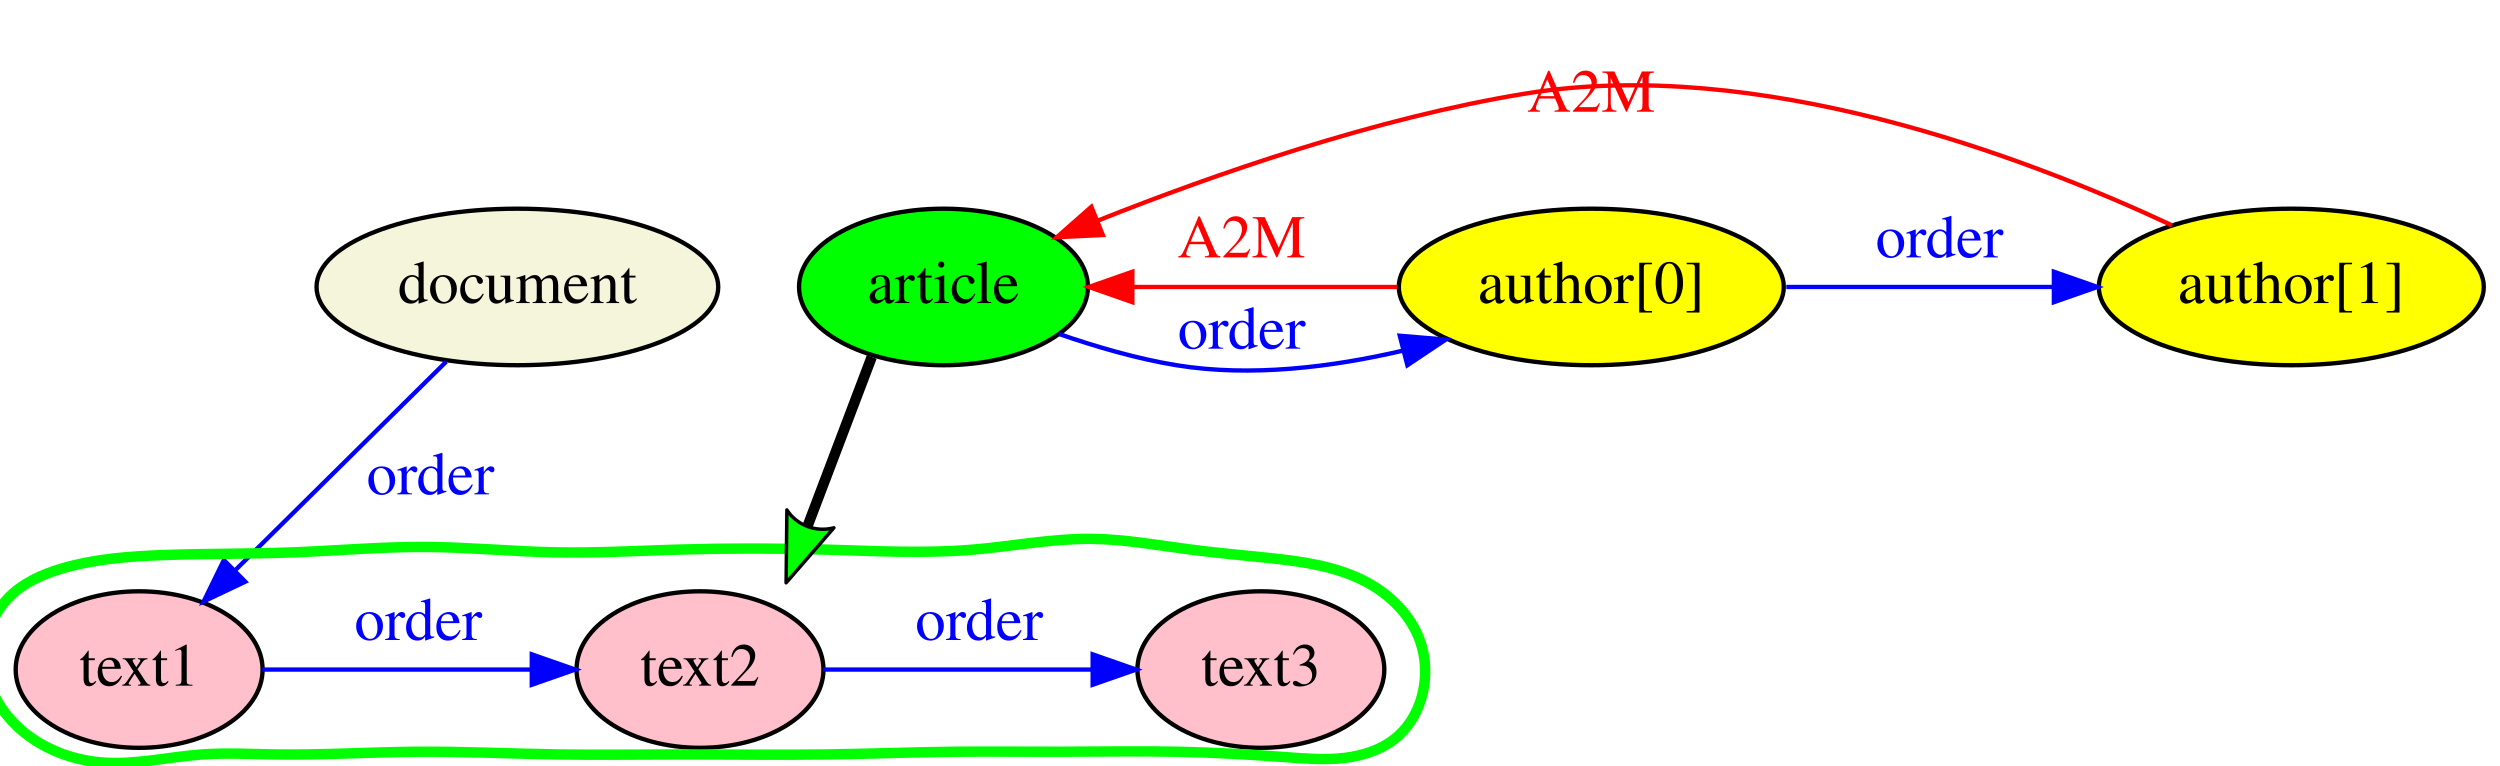
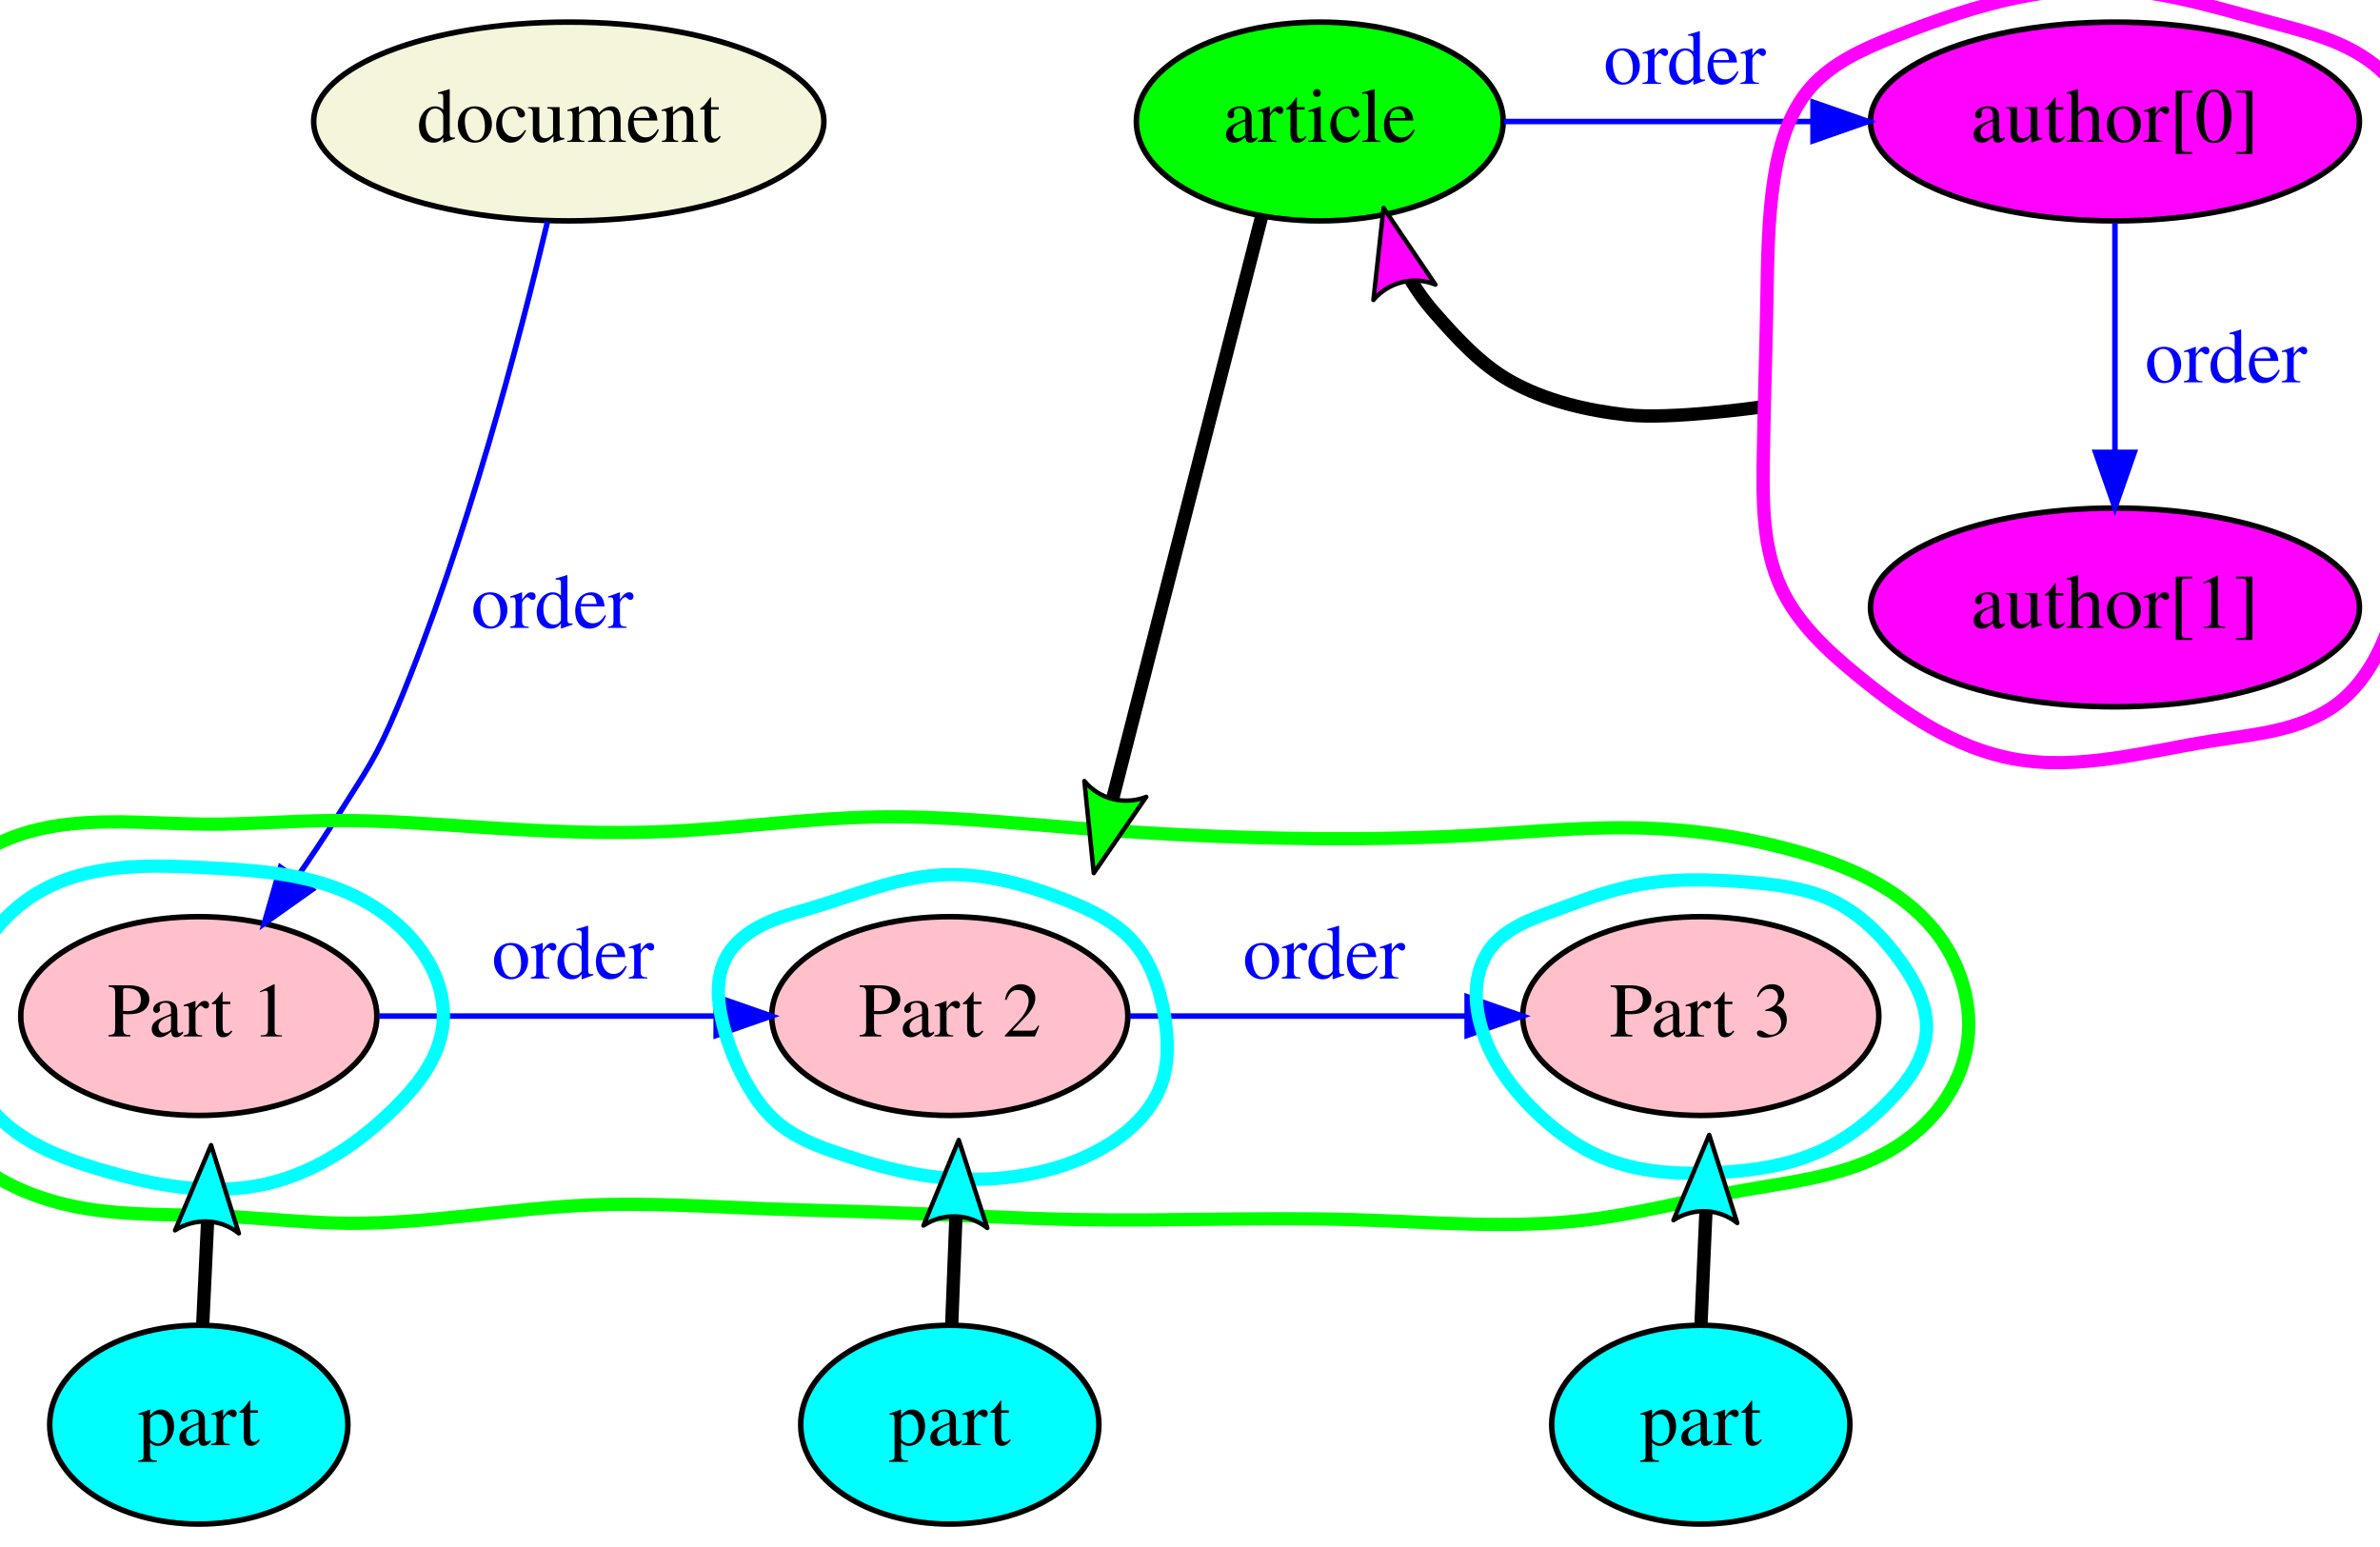
- <svg xmlns="http://www.w3.org/2000/svg" width="575pt" height="176pt" viewBox="0.00 0.00 575.00 176.00" id="svg3874" version="1.1">
-   <defs id="defs3995">
+ <svg xmlns="http://www.w3.org/2000/svg" width="431pt" height="280pt" viewBox="0.00 0.00 431.00 280.00" id="svg3105" version="1.1">
+   <defs id="defs3229">
    <marker orient="auto" refY="0.0" refX="0.0" id="Arrow2Mend" style="overflow:visible;">
-       <path id="path4046" style="fill-rule:evenodd;stroke-width:0.625;stroke-linejoin:round;" d="M 8.719,4.034 L -2.207,0.016 L 8.719,-4.002 C 6.973,-1.63 6.983,1.616 8.719,4.034 z " transform="scale(0.6) rotate(180) translate(0,0)" />
+       <path id="path4048" style="fill-rule:evenodd;stroke-width:0.625;stroke-linejoin:round;" d="M 8.719,4.034 L -2.207,0.016 L 8.719,-4.002 C 6.973,-1.63 6.983,1.616 8.719,4.034 z " transform="scale(0.6) rotate(180) translate(0,0)" />
    </marker>
  </defs>
-   <g id="graph0" class="graph" transform="scale(1 1) rotate(0) translate(4 172)">
-     <polygon fill="white" stroke="white" points="-4,4 -4,-172 571,-172 571,4 -4,4" id="polygon3879" />
+   <g id="graph0" class="graph" transform="scale(1 1) rotate(0) translate(4 276)">
+     <polygon fill="white" stroke="white" points="-4,4 -4,-276 427,-276 427,4 -4,4" id="polygon3110" />
    <g id="node1" class="node">
-       <ellipse fill="beige" stroke="black" cx="115" cy="-106" rx="46.196" ry="18" id="ellipse3884" d="m 161.196,-106 c 0,9.941 -20.683,18 -46.196,18 -25.514,0 -46.196,-8.059 -46.196,-18 0,-9.941 20.683,-18 46.196,-18 25.514,0 46.196,8.059 46.196,18 z" />
-       <text text-anchor="middle" x="115" y="-102.3" font-family="Times,serif" font-size="14.00" id="text3886">document</text>
+       <ellipse fill="beige" stroke="black" cx="99" cy="-254" rx="46.196" ry="18" id="ellipse3115" d="m 145.196,-254 c 0,9.941 -20.683,18 -46.196,18 -25.514,0 -46.196,-8.059 -46.196,-18 0,-9.941 20.683,-18 46.196,-18 25.514,0 46.196,8.059 46.196,18 z" />
+       <text text-anchor="middle" x="99" y="-250.3" font-family="Times,serif" font-size="14.00" id="text3117">document</text>
    </g>
    <g id="node5" class="node">
-       <ellipse fill="pink" stroke="black" cx="28" cy="-18" rx="28.395" ry="18" id="ellipse3891" d="M 56.395,-18 C 56.395,-8.059 43.682,0 28,0 12.318,0 -0.396,-8.059 -0.396,-18 c 0,-9.941 12.713,-18 28.396,-18 15.682,0 28.395,8.059 28.395,18 z" />
-       <text text-anchor="middle" x="28" y="-14.3" font-family="Times,serif" font-size="14.00" id="text3893">text1</text>
+       <ellipse fill="pink" stroke="black" cx="32" cy="-92" rx="32.246" ry="18" id="ellipse3122" d="m 64.246,-92 c 0,9.941 -14.437,18 -32.246,18 -17.809,0 -32.246,-8.059 -32.246,-18 0,-9.941 14.437,-18 32.246,-18 17.809,0 32.246,8.059 32.246,18 z" />
+       <text text-anchor="middle" x="32" y="-88.3" font-family="Times,serif" font-size="14.00" id="text3124">Part 1</text>
    </g>
    <g id="edge6" class="edge">
-       <path fill="none" stroke="blue" d="M98.636,-88.824C84.971,-75.317 65.359,-55.929 50.266,-41.01" id="path3898" />
-       <polygon fill="blue" stroke="blue" points="52.412,-38.21 42.84,-33.669 47.491,-43.189 52.412,-38.21" id="polygon3900" />
-       <text text-anchor="middle" x="95" y="-58.3" font-family="Times,serif" font-size="14.00" fill="blue" id="text3902">order</text>
+       <path fill="none" stroke="blue" d="M95.153,-235.882C90.136,-214.771 80.506,-178 68,-148 64.097,-138.636 62.402,-136.587 57,-128 54.719,-124.374 52.204,-120.615 49.675,-116.965" id="path3129" />
+       <polygon fill="blue" stroke="blue" points="52.495,-114.889 43.853,-108.76 46.786,-118.94 52.495,-114.889" id="polygon3131" />
+       <text text-anchor="middle" x="96" y="-162.3" font-family="Times,serif" font-size="14.00" fill="blue" id="text3133">order</text>
    </g>
    <g id="node6" class="node">
-       <ellipse fill="pink" stroke="black" cx="157" cy="-18" rx="28.395" ry="18" id="ellipse3907" d="m 185.395,-18 c 0,9.941 -12.713,18 -28.395,18 -15.682,0 -28.395,-8.059 -28.395,-18 0,-9.941 12.713,-18 28.395,-18 15.682,0 28.395,8.059 28.395,18 z" />
-       <text text-anchor="middle" x="157" y="-14.3" font-family="Times,serif" font-size="14.00" id="text3909">text2</text>
+       <ellipse fill="pink" stroke="black" cx="168" cy="-92" rx="32.246" ry="18" id="ellipse3138" d="m 200.246,-92 c 0,9.941 -14.437,18 -32.246,18 -17.809,0 -32.246,-8.059 -32.246,-18 0,-9.941 14.437,-18 32.246,-18 17.809,0 32.246,8.059 32.246,18 z" />
+       <text text-anchor="middle" x="168" y="-88.3" font-family="Times,serif" font-size="14.00" id="text3140">Part 2</text>
    </g>
    <g id="node7" class="node">
-       <ellipse fill="pink" stroke="black" cx="286" cy="-18" rx="28.395" ry="18" id="ellipse3914" d="m 314.396,-18 c 0,9.941 -12.713,18 -28.395,18 -15.682,0 -28.395,-8.059 -28.395,-18 0,-9.941 12.713,-18 28.395,-18 15.682,0 28.395,8.059 28.395,18 z" />
-       <text text-anchor="middle" x="286" y="-14.3" font-family="Times,serif" font-size="14.00" id="text3916">text3</text>
+       <ellipse fill="pink" stroke="black" cx="304" cy="-92" rx="32.246" ry="18" id="ellipse3145" d="m 336.246,-92 c 0,9.941 -14.437,18 -32.246,18 -17.809,0 -32.246,-8.059 -32.246,-18 0,-9.941 14.437,-18 32.246,-18 17.809,0 32.246,8.059 32.246,18 z" />
+       <text text-anchor="middle" x="304" y="-88.3" font-family="Times,serif" font-size="14.00" id="text3147">Part 3</text>
    </g>
-     <g id="node2" class="node" style="fill:#00ff00;fill-opacity:1">
-       <ellipse fill="green" stroke="black" cx="213" cy="-106" rx="33.221" ry="18" id="ellipse3921" d="m 246.221,-106 c 0,9.941 -14.873,18 -33.221,18 -18.347,0 -33.221,-8.059 -33.221,-18 0,-9.941 14.873,-18 33.221,-18 18.347,0 33.221,8.059 33.221,18 z" style="fill:#00ff00;fill-opacity:1" />
-       <text x="213" y="-102.3" font-size="14.00" id="text3923" style="font-size:14px;text-anchor:middle;fill:#000000;fill-opacity:1;font-family:'Times,serif'">article</text>
+     <g id="node2" class="node">
+       <ellipse cx="235" cy="-254" rx="33.221" ry="18" id="ellipse3152" d="m 268.221,-254 c 0,9.941 -14.873,18 -33.221,18 -18.347,0 -33.221,-8.059 -33.221,-18 0,-9.941 14.873,-18 33.221,-18 18.347,0 33.221,8.059 33.221,18 z" style="fill:#00ff00;fill-opacity:1" stroke="black" fill="green" />
+       <text x="235" y="-250.3" font-size="14.00" id="text3154" text-anchor="middle" font-family="Times,serif">article</text>
+       <g id="g5261">
+         <path style="font-size:medium;font-style:normal;font-variant:normal;font-weight:normal;font-stretch:normal;text-indent:0;text-align:start;text-decoration:none;line-height:normal;letter-spacing:normal;word-spacing:normal;text-transform:none;direction:ltr;block-progression:tb;writing-mode:lr-tb;text-anchor:start;baseline-shift:baseline;color:#000000;fill:#000000;fill-opacity:1;stroke:none;stroke-width:3;marker:none;visibility:visible;display:inline;overflow:visible;enable-background:accumulate;font-family:Sans;-inkscape-font-specification:Sans" d="m 248.475,-235.625 -2.275,0.725 c 0,0 1.797,5.686 3.325,8.575 1.449,2.739 3.228,5.317 5.275,7.65 4.13,4.708 8.552,9.635 14.25,12.8 6.542,3.634 14.046,5.38 21.35,6.2 4.209,0.473 10.255,0.089 15.325,-0.375 5.07,-0.464 9.15,-1.025 9.15,-1.025 l -0.35,-2.375 c 0,0 -3.994,0.567 -9,1.025 -5.006,0.458 -11.043,0.777 -14.85,0.35 -7.112,-0.798 -14.309,-2.489 -20.45,-5.9 -5.23,-2.905 -9.511,-7.586 -13.625,-12.275 -1.919,-2.187 -3.587,-4.623 -4.95,-7.2 -1.269,-2.399 -3.175,-8.175 -3.175,-8.175 z" id="path5075" />
+         <path d="m 244.715,-221.675 1.835,-16.663 9.397,13.882 c -3.92,-1.619 -8.453,-0.482 -11.232,2.781 z" style="fill-rule:evenodd;stroke-width:0.8;stroke-linejoin:round;stroke-miterlimit:4;stroke-dasharray:none;stroke:#000000;stroke-opacity:1;fill:#ff00ff;fill-opacity:1" id="path5267" />
+       </g>
    </g>
-     <g id="node3" class="node">
-       <ellipse fill="yellow" stroke="black" cx="362" cy="-106" rx="44.271" ry="18" id="ellipse3928" d="m 406.271,-106 c 0,9.941 -19.821,18 -44.271,18 -24.45,0 -44.271,-8.059 -44.271,-18 0,-9.941 19.821,-18 44.271,-18 24.45,0 44.271,8.059 44.271,18 z" />
-       <text text-anchor="middle" x="362" y="-102.3" font-family="Times,serif" font-size="14.00" id="text3930">author[0]</text>
+     <g id="node3" class="node" style="stroke:#000000;stroke-opacity:1;fill:#ff02fd;fill-opacity:1">
+       <ellipse fill="yellow" stroke="black" cx="379" cy="-254" rx="44.271" ry="18" id="ellipse3159" d="m 423.271,-254 c 0,9.941 -19.821,18 -44.271,18 -24.45,0 -44.271,-8.059 -44.271,-18 0,-9.941 19.821,-18 44.271,-18 24.45,0 44.271,8.059 44.271,18 z" style="stroke:#000000;stroke-opacity:1;fill:#ff02fd;fill-opacity:1" />
+       <text text-anchor="middle" x="379" y="-250.3" font-family="Times,serif" font-size="14.00" id="text3161" style="stroke:#000000;stroke-opacity:1;fill:#000000;fill-opacity:1;stroke-width:0;stroke-miterlimit:4;stroke-dasharray:none">author[0]</text>
    </g>
    <g id="edge7" class="edge">
-       <path fill="none" stroke="red" d="M256.672,-106C275.773,-106 298.158,-106 317.368,-106" id="path3935" />
-       <polygon fill="red" stroke="red" points="256.439,-102.5 246.439,-106 256.438,-109.5 256.439,-102.5" id="polygon3937" />
-       <text text-anchor="middle" x="281.577" y="-112.8" font-family="Times,serif" font-size="14.00" fill="red" id="text3939">A2M</text>
-     </g>
-     <g id="edge9" class="edge">
-       <path fill="none" stroke="blue" d="M239.549,-95.191C248.038,-92.251 257.571,-89.472 266.577,-88 283.662,-85.207 302.394,-87.551 318.703,-91.36" id="path3944" />
-       <polygon fill="blue" stroke="blue" points="317.951,-94.78 328.508,-93.888 319.699,-88.002 317.951,-94.78" id="polygon3946" />
-       <text text-anchor="middle" x="281.577" y="-91.8" font-family="Times,serif" font-size="14.00" fill="blue" id="text3948">order</text>
+       <path fill="none" stroke="blue" d="M268.398,-254C284.943,-254 305.347,-254 324.107,-254" id="path3166" />
+       <polygon fill="blue" stroke="blue" points="324.325,-257.5 334.325,-254 324.325,-250.5 324.325,-257.5" id="polygon3168" />
+       <text text-anchor="middle" x="301.077" y="-260.8" font-family="Times,serif" font-size="14.00" fill="blue" id="text3170">order</text>
    </g>
    <g id="node4" class="node">
-       <ellipse fill="yellow" stroke="black" cx="523" cy="-106" rx="44.271" ry="18" id="ellipse3953" d="m 567.271,-106 c 0,9.941 -19.821,18 -44.271,18 -24.45,0 -44.271,-8.059 -44.271,-18 0,-9.941 19.821,-18 44.271,-18 24.45,0 44.271,8.059 44.271,18 z" />
-       <text text-anchor="middle" x="523" y="-102.3" font-family="Times,serif" font-size="14.00" id="text3955">author[1]</text>
+       <ellipse fill="yellow" stroke="black" cx="379" cy="-166" rx="44.271" ry="18" id="ellipse3175" d="m 423.271,-166 c 0,9.941 -19.821,18 -44.271,18 -24.45,0 -44.271,-8.059 -44.271,-18 0,-9.941 19.821,-18 44.271,-18 24.45,0 44.271,8.059 44.271,18 z" style="fill:#ff00ff;fill-opacity:1" />
+       <text text-anchor="middle" x="379" y="-162.3" font-family="Times,serif" font-size="14.00" id="text3177">author[1]</text>
+       <path style="fill:none;stroke:#00ff00;stroke-width:3;stroke-linecap:butt;stroke-linejoin:miter;stroke-miterlimit:4;stroke-opacity:1;stroke-dasharray:none" d="m -7.391,195.602 c -6.124,5.469 -9.585,13.368 -11.498,21.353 -2.064,8.617 -2.505,17.781 0,26.28 2.266,7.688 6.936,14.635 13.14,19.71 7.206,5.894 16.27,9.187 25.459,10.676 9.751,1.581 19.696,1.237 29.566,1.643 9.863,0.405 19.694,1.561 29.566,1.643 18.127,0.15 36.093,-3.322 54.204,-4.106 13.409,-0.581 26.83,0.313 40.242,0.821 9.032,0.342 18.069,0.51 27.102,0.821 14.785,0.509 29.557,1.403 44.348,1.643 20.53,0.332 41.071,-0.596 61.595,0 17.808,0.517 35.701,2.177 53.382,0 11.62,-1.431 22.97,-4.5 34.493,-6.57 10.896,-1.957 22.209,-3.101 32.029,-8.213 4.649,-2.42 8.868,-5.71 12.181,-9.771 3.313,-4.061 5.706,-8.902 6.708,-14.046 1.85,-9.496 -1.238,-19.636 -7.391,-27.102 -7.367,-8.938 -18.457,-13.968 -29.566,-17.247 -12.515,-3.694 -25.553,-5.545 -38.599,-5.749 -11.786,-0.184 -23.546,0.965 -35.314,1.643 -9.297,0.535 -18.61,0.776 -27.923,0.821 -21.101,0.102 -42.202,-0.802 -63.237,-2.464 -14.766,-1.166 -29.538,-2.707 -44.348,-2.464 -15.916,0.262 -31.731,2.583 -47.633,3.285 -13.41,0.592 -26.846,0.032 -40.242,-0.821 -12.036,-0.767 -24.075,-1.771 -36.136,-1.643 -9.312,0.099 -18.611,0.874 -27.923,0.821 -10.411,-0.059 -20.86,-1.151 -31.208,0 -8.318,0.925 -16.752,3.459 -22.995,9.034" id="path4861" transform="matrix(0.8,0,0,0.8,-4,-276)" />
+       <g id="g5059">
+         <path style="font-size:medium;font-style:normal;font-variant:normal;font-weight:normal;font-stretch:normal;text-indent:0;text-align:start;text-decoration:none;line-height:normal;letter-spacing:normal;word-spacing:normal;text-transform:none;direction:ltr;block-progression:tb;writing-mode:lr-tb;text-anchor:start;baseline-shift:baseline;color:#000000;fill:#000000;fill-opacity:1;stroke:none;stroke-width:3;marker:none;visibility:visible;display:inline;overflow:visible;enable-background:accumulate;font-family:Sans;-inkscape-font-specification:Sans" d="m 223.4,-237.425 -29.725,116.15 2.325,0.6 29.725,-116.15 -2.325,-0.6 z" id="path4873" />
+         <path d="m 203.58,-131.693 -9.507,13.807 -1.703,-16.677 c 2.686,3.282 7.217,4.427 11.21,2.87 z" style="fill-rule:evenodd;stroke-width:0.8;stroke-linejoin:round;stroke-miterlimit:4;stroke-dasharray:none;stroke:#000000;stroke-opacity:1;fill-opacity:1;fill:#00ff00" id="path5065" />
+       </g>
    </g>
    <g id="edge8" class="edge">
-       <path fill="none" stroke="red" d="M248.679,-121.336C275.233,-131.883 312.668,-144.948 347,-150.5 400.359,-159.128 461.213,-136.225 495.573,-120.165" id="path3960" />
-       <polygon fill="red" stroke="red" points="249.647,-117.952 239.064,-117.439 247.017,-124.439 249.647,-117.952" id="polygon3962" />
-       <text text-anchor="middle" x="362" y="-146.3" font-family="Times,serif" font-size="14.00" fill="red" id="text3964">A2M</text>
-     </g>
-     <g id="edge10" class="edge">
-       <path fill="none" stroke="blue" d="M406.847,-106C425.863,-106 448.205,-106 468.188,-106" id="path3969" />
-       <polygon fill="blue" stroke="blue" points="468.393,-109.5 478.393,-106 468.393,-102.5 468.393,-109.5" id="polygon3971" />
-       <text text-anchor="middle" x="442.077" y="-112.8" font-family="Times,serif" font-size="14.00" fill="blue" id="text3973">order</text>
+       <path fill="none" stroke="blue" d="M379,-235.597C379,-223.746 379,-207.817 379,-194.292" id="path3182" />
+       <polygon fill="blue" stroke="blue" points="382.5,-194.084 379,-184.084 375.5,-194.084 382.5,-194.084" id="polygon3184" />
+       <text x="399.11" y="-206.765" font-size="14.00" id="text3186" style="font-size:14px;text-anchor:middle;fill:#0000ff;font-family:'Times,serif'">order</text>
    </g>
    <g id="edge4" class="edge">
-       <path fill="none" stroke="blue" d="M56.31,-18C74.499,-18 98.366,-18 118.297,-18" id="path3978" />
-       <polygon fill="blue" stroke="blue" points="118.311,-21.5 128.311,-18 118.311,-14.5 118.311,-21.5" id="polygon3980" />
-       <text text-anchor="middle" x="92.201" y="-24.8" font-family="Times,serif" font-size="14.00" fill="blue" id="text3982">order</text>
+       <path fill="none" stroke="blue" d="M64.575,-92C82.827,-92 105.802,-92 125.46,-92" id="path3191" />
+       <polygon fill="blue" stroke="blue" points="125.69,-95.5 135.69,-92 125.69,-88.5 125.69,-95.5" id="polygon3193" />
+       <text text-anchor="middle" x="99.751" y="-98.8" font-family="Times,serif" font-size="14.00" fill="blue" id="text3195">order</text>
+     </g>
+     <g id="node8" class="node">
+       <ellipse fill="cyan" stroke="black" cx="32" cy="-18" rx="27" ry="18" id="ellipse3200" d="M 59,-18 C 59,-8.059 46.912,0 32,0 17.088,0 5,-8.059 5,-18 c 0,-9.941 12.088,-18 27,-18 14.912,0 27,8.059 27,18 z" />
+       <text text-anchor="middle" x="32" y="-14.3" font-family="Times,serif" font-size="14.00" id="text3202">part</text>
    </g>
    <g id="edge5" class="edge">
-       <path fill="none" stroke="blue" d="M185.31,-18C203.499,-18 227.366,-18 247.297,-18" id="path3987" />
-       <polygon fill="blue" stroke="blue" points="247.311,-21.5 257.311,-18 247.311,-14.5 247.311,-21.5" id="polygon3989" />
-       <text text-anchor="middle" x="221.201" y="-24.8" font-family="Times,serif" font-size="14.00" fill="blue" id="text3991">order</text>
+       <path fill="none" stroke="blue" d="M200.575,-92C218.827,-92 241.802,-92 261.46,-92" id="path3207" />
+       <polygon fill="blue" stroke="blue" points="261.69,-95.5 271.69,-92 261.69,-88.5 261.69,-95.5" id="polygon3209" />
+       <text text-anchor="middle" x="235.751" y="-98.8" font-family="Times,serif" font-size="14.00" fill="blue" id="text3211">order</text>
    </g>
-     <path style="fill:none;stroke:#00ff00;stroke-width:3;stroke-linecap:butt;stroke-linejoin:miter;stroke-miterlimit:4;stroke-opacity:1;stroke-dasharray:none" d="m 2.324,171.966 c -3.255,3.405 -5.409,7.826 -6.191,12.471 -0.782,4.645 -0.205,9.496 1.543,13.87 2.627,6.573 7.823,11.942 13.945,15.495 5.416,3.143 11.575,4.952 17.819,5.423 9.575,0.722 19.088,-1.64 28.666,-2.324 6.958,-0.497 13.944,-0.106 20.918,0 13.689,0.209 27.371,-0.678 41.062,-0.775 13.432,-0.095 26.856,0.569 40.287,0.775 11.62,0.178 23.242,0.012 34.864,0 14.204,-0.015 28.409,0.2 42.611,0 12.139,-0.171 24.273,-0.644 36.413,-0.775 10.071,-0.108 20.143,0.019 30.215,0 11.363,-0.022 22.728,-0.231 34.089,0 10.342,0.21 20.674,0.786 30.99,1.549 5.671,0.42 11.383,0.896 17.029,0.222 5.646,-0.674 11.301,-2.596 15.51,-6.419 3.565,-3.238 5.91,-7.699 6.973,-12.396 1.099,-4.855 0.864,-10.02 -0.775,-14.72 -2.588,-7.422 -8.552,-13.359 -15.495,-17.044 -8.742,-4.641 -18.821,-5.951 -28.666,-6.973 -7.234,-0.751 -14.481,-1.387 -21.693,-2.324 -9.538,-1.239 -19.048,-3.007 -28.666,-3.099 -11.417,-0.11 -22.712,2.142 -34.089,3.099 -13.905,1.169 -27.888,0.402 -41.836,0 -14.458,-0.416 -28.928,-0.438 -43.386,0 -11.62,0.352 -23.24,1 -34.864,0.775 -12.405,-0.24 -24.78,-1.476 -37.188,-1.549 -12.666,-0.075 -25.306,1.059 -37.963,1.549 -12.39,0.48 -24.796,0.343 -37.188,0.775 -9.919,0.346 -19.919,1.072 -29.44,3.874 -5.721,1.683 -11.374,4.212 -15.495,8.522" id="path3999" transform="matrix(0.8,0,0,0.8,-4,-172)" />
-     <g id="g4459">
-       <path style="font-size:medium;font-style:normal;font-variant:normal;font-weight:normal;font-stretch:normal;text-indent:0;text-align:start;text-decoration:none;line-height:normal;letter-spacing:normal;word-spacing:normal;text-transform:none;direction:ltr;block-progression:tb;writing-mode:lr-tb;text-anchor:start;baseline-shift:baseline;color:#000000;fill:#000000;fill-opacity:1;stroke:none;stroke-width:3;marker:none;visibility:visible;display:inline;overflow:visible;enable-background:accumulate;font-family:Sans;-inkscape-font-specification:Sans" d="m 195.375,-90.325 -18.575,48.975 2.225,0.85 18.6,-48.975 -2.25,-0.85 z" id="path4003" />
-       <path d="m 187.798,-50.61 -10.994,12.655 0.177,-16.762 c 2.301,3.562 6.675,5.208 10.817,4.108 z" style="fill-rule:evenodd;stroke-width:0.8;stroke-linejoin:round;stroke:#000000;stroke-opacity:1;stroke-miterlimit:4;stroke-dasharray:none;fill:#00ff00;fill-opacity:1" id="path4465" />
+     <g id="node9" class="node">
+       <ellipse fill="cyan" stroke="black" cx="168" cy="-18" rx="27" ry="18" id="ellipse3216" d="m 195,-18 c 0,9.941 -12.088,18 -27,18 -14.912,0 -27,-8.059 -27,-18 0,-9.941 12.088,-18 27,-18 14.912,0 27,8.059 27,18 z" />
+       <text text-anchor="middle" x="168" y="-14.3" font-family="Times,serif" font-size="14.00" id="text3218">part</text>
+     </g>
+     <g id="node10" class="node">
+       <ellipse fill="cyan" stroke="black" cx="304" cy="-18" rx="27" ry="18" id="ellipse3223" d="m 331,-18 c 0,9.941 -12.088,18 -27,18 -14.912,0 -27,-8.059 -27,-18 0,-9.941 12.088,-18 27,-18 14.912,0 27,8.059 27,18 z" />
+       <text text-anchor="middle" x="304" y="-14.3" font-family="Times,serif" font-size="14.00" id="text3225">part</text>
    </g>
  </g>
+   <path style="fill:none;stroke:#00ffff;stroke-width:3;stroke-linecap:butt;stroke-linejoin:miter;stroke-miterlimit:4;stroke-opacity:1;stroke-dasharray:none" d="m 46.812,196.423 c -6.287,-0.319 -12.6,-0.61 -18.87,-0.049 -6.27,0.561 -12.536,2.005 -18.087,4.976 -8.286,4.436 -14.67,12.314 -17.247,21.353 -1.395,4.896 -1.701,10.115 -0.749,15.116 0.952,5.001 3.175,9.772 6.498,13.629 6.002,6.965 15.013,10.488 23.817,13.14 12.512,3.769 25.887,6.308 38.599,3.285 11.01,-2.618 20.722,-9.264 28.744,-17.247 2.525,-2.513 4.92,-5.182 6.839,-8.183 1.919,-3.001 3.354,-6.355 3.837,-9.884 0.51,-3.721 -0.058,-7.555 -1.405,-11.061 -1.347,-3.506 -3.458,-6.693 -5.987,-9.47 -4.857,-5.334 -11.243,-9.16 -18.068,-11.498 -8.931,-3.059 -18.495,-3.627 -27.923,-4.106" id="path3233" transform="scale(0.8,0.8)" />
+   <path style="fill:none;stroke:#00ffff;stroke-width:3;stroke-linecap:butt;stroke-linejoin:miter;stroke-miterlimit:4;stroke-opacity:1;stroke-dasharray:none" d="m 163.432,230.917 c 1.032,4.577 2.737,8.992 4.928,13.14 1.929,3.652 4.273,7.147 7.391,9.855 4.188,3.636 9.517,5.648 14.783,7.391 6.438,2.132 12.996,3.978 19.71,4.928 8.18,1.157 16.572,0.963 24.638,-0.821 5.787,-1.28 11.424,-3.39 16.425,-6.57 4.999,-3.179 9.435,-7.587 11.498,-13.14 1.834,-4.938 1.669,-10.405 0.821,-15.604 -1.021,-6.261 -3.111,-12.564 -7.391,-17.247 -3.931,-4.301 -9.368,-6.884 -14.783,-9.034 -9.157,-3.635 -18.911,-6.36 -28.744,-5.749 -9.901,0.616 -19.239,4.554 -28.744,7.391 -3.755,1.121 -7.585,2.084 -11.118,3.781 -3.533,1.697 -6.81,4.227 -8.592,7.717 -1.082,2.119 -1.57,4.51 -1.633,6.888 -0.063,2.379 0.288,4.752 0.811,7.073" id="path4005" transform="scale(0.8,0.8)" />
+   <path style="fill:none;stroke:#00ffff;stroke-width:3;stroke-linecap:butt;stroke-linejoin:miter;stroke-miterlimit:4;stroke-opacity:1;stroke-dasharray:none" d="m 335.076,231.738 c 1.989,7.587 6.717,14.221 12.319,19.71 4.53,4.438 9.736,8.272 15.604,10.676 8.239,3.375 17.392,3.795 26.28,3.285 7.873,-0.451 15.831,-1.632 22.995,-4.928 5.905,-2.716 11.109,-6.804 15.604,-11.498 2.077,-2.169 4.024,-4.488 5.52,-7.092 1.496,-2.604 2.532,-5.513 2.693,-8.512 0.152,-2.822 -0.474,-5.65 -1.542,-8.266 -1.068,-2.616 -2.568,-5.036 -4.207,-7.338 -4.092,-5.749 -9.227,-10.94 -15.604,-13.962 -5.856,-2.775 -12.43,-3.583 -18.889,-4.106 -8.766,-0.71 -17.667,-0.954 -26.28,0.821 -6.196,1.277 -12.127,3.574 -18.068,5.749 -2.571,0.941 -5.16,1.865 -7.585,3.136 -2.425,1.271 -4.7,2.912 -6.377,5.076 -1.843,2.378 -2.896,5.316 -3.237,8.306 -0.34,2.989 0.01,6.031 0.773,8.941" id="path4009" transform="scale(0.8,0.8)" />
+   <g id="g4461">
+     <path style="font-size:medium;font-style:normal;font-variant:normal;font-weight:normal;font-stretch:normal;text-indent:0;text-align:start;text-decoration:none;line-height:normal;letter-spacing:normal;word-spacing:normal;text-transform:none;direction:ltr;block-progression:tb;writing-mode:lr-tb;text-anchor:start;baseline-shift:baseline;color:#000000;fill:#000000;fill-opacity:1;stroke:none;stroke-width:3;marker:none;visibility:visible;display:inline;overflow:visible;enable-background:accumulate;font-family:Sans;-inkscape-font-specification:Sans" d="m 36.9,210.5 -1.4,29.5 2.4,0.1 1.4,-29.5 -2.4,-0.1 z" id="path4013" />
+     <path d="m 31.701,222.812 6.522,-15.443 5.037,15.989 c -3.293,-2.672 -7.962,-2.878 -11.558,-0.546 z" style="fill-rule:evenodd;stroke-width:0.8;stroke-linejoin:round;fill:#00ffff;fill-opacity:1;stroke:#000000;stroke-opacity:1;stroke-miterlimit:4;stroke-dasharray:none" id="path4467" />
+     <g id="g4655">
+       <path style="font-size:medium;font-style:normal;font-variant:normal;font-weight:normal;font-stretch:normal;text-indent:0;text-align:start;text-decoration:none;line-height:normal;letter-spacing:normal;word-spacing:normal;text-transform:none;direction:ltr;block-progression:tb;writing-mode:lr-tb;text-anchor:start;baseline-shift:baseline;color:#000000;fill:#000000;fill-opacity:1;stroke:none;stroke-width:3;marker:none;visibility:visible;display:inline;overflow:visible;enable-background:accumulate;font-family:Sans;-inkscape-font-specification:Sans" d="m 172.325,209.575 -1.175,30.2 2.4,0.075 1.175,-30.175 -2.4,-0.1 z" id="path4469" />
+       <path d="m 167.233,221.939 6.386,-15.499 5.177,15.944 c -3.317,-2.643 -7.987,-2.808 -11.562,-0.445 z" style="fill-rule:evenodd;stroke-width:0.8;stroke-linejoin:round;fill:#00ffff;fill-opacity:1;stroke:#000000;stroke-opacity:1;stroke-miterlimit:4;stroke-dasharray:none" id="path4661" />
+       <g id="g4849">
+         <path style="font-size:medium;font-style:normal;font-variant:normal;font-weight:normal;font-stretch:normal;text-indent:0;text-align:start;text-decoration:none;line-height:normal;letter-spacing:normal;word-spacing:normal;text-transform:none;direction:ltr;block-progression:tb;writing-mode:lr-tb;text-anchor:start;baseline-shift:baseline;color:#000000;fill:#000000;fill-opacity:1;stroke:none;stroke-width:3;marker:none;visibility:visible;display:inline;overflow:visible;enable-background:accumulate;font-family:Sans;-inkscape-font-specification:Sans" d="m 308.2,208.625 -1.375,31.375 2.4,0.1 1.375,-31.35 -2.4,-0.125 z" id="path4663" />
+         <path d="m 303.049,220.972 6.478,-15.461 5.081,15.975 c -3.301,-2.663 -7.97,-2.856 -11.56,-0.514 z" style="fill-rule:evenodd;stroke-width:0.8;stroke-linejoin:round;stroke-miterlimit:4;stroke-dasharray:none;stroke:#000000;stroke-opacity:1;fill:#00ffff;fill-opacity:1" id="path4855" />
+       </g>
+     </g>
+   </g>
+   <path style="fill:none;stroke:#ff00ff;stroke-width:3;stroke-linecap:butt;stroke-linejoin:miter;stroke-miterlimit:4;stroke-opacity:1;stroke-dasharray:none" d="m 479.619,-2.323 c -7.417,-0.474 -14.883,0.197 -22.174,1.643 -9.866,1.955 -19.4,5.312 -28.744,9.034 -6.916,2.755 -13.994,5.89 -18.889,11.498 -4.914,5.629 -7.073,13.147 -8.213,20.532 -1.423,9.222 -1.472,18.593 -1.643,27.923 -0.22,12.046 -0.646,24.089 -0.821,36.136 -0.142,9.766 -0.043,19.903 4.106,28.744 3.741,7.972 10.433,14.132 17.247,19.71 10.444,8.549 22.039,16.456 35.314,18.889 14.957,2.741 30.147,-1.747 45.17,-4.106 4.845,-0.761 9.733,-1.303 14.507,-2.426 4.774,-1.123 9.479,-2.862 13.416,-5.787 6.131,-4.555 9.93,-11.634 12.319,-18.889 4.675,-14.2 4.599,-29.443 5.749,-44.348 1.289,-16.702 4.174,-33.369 3.285,-50.097 -0.295,-5.55 -1.015,-11.117 -2.776,-16.389 -1.762,-5.271 -4.613,-10.255 -8.721,-13.998 -3.343,-3.045 -7.42,-5.191 -11.646,-6.799 -4.226,-1.608 -8.625,-2.706 -12.992,-3.877 -11.379,-3.05 -22.736,-6.64 -34.493,-7.391" id="path4857" transform="scale(0.8,0.8)" />
</svg>
